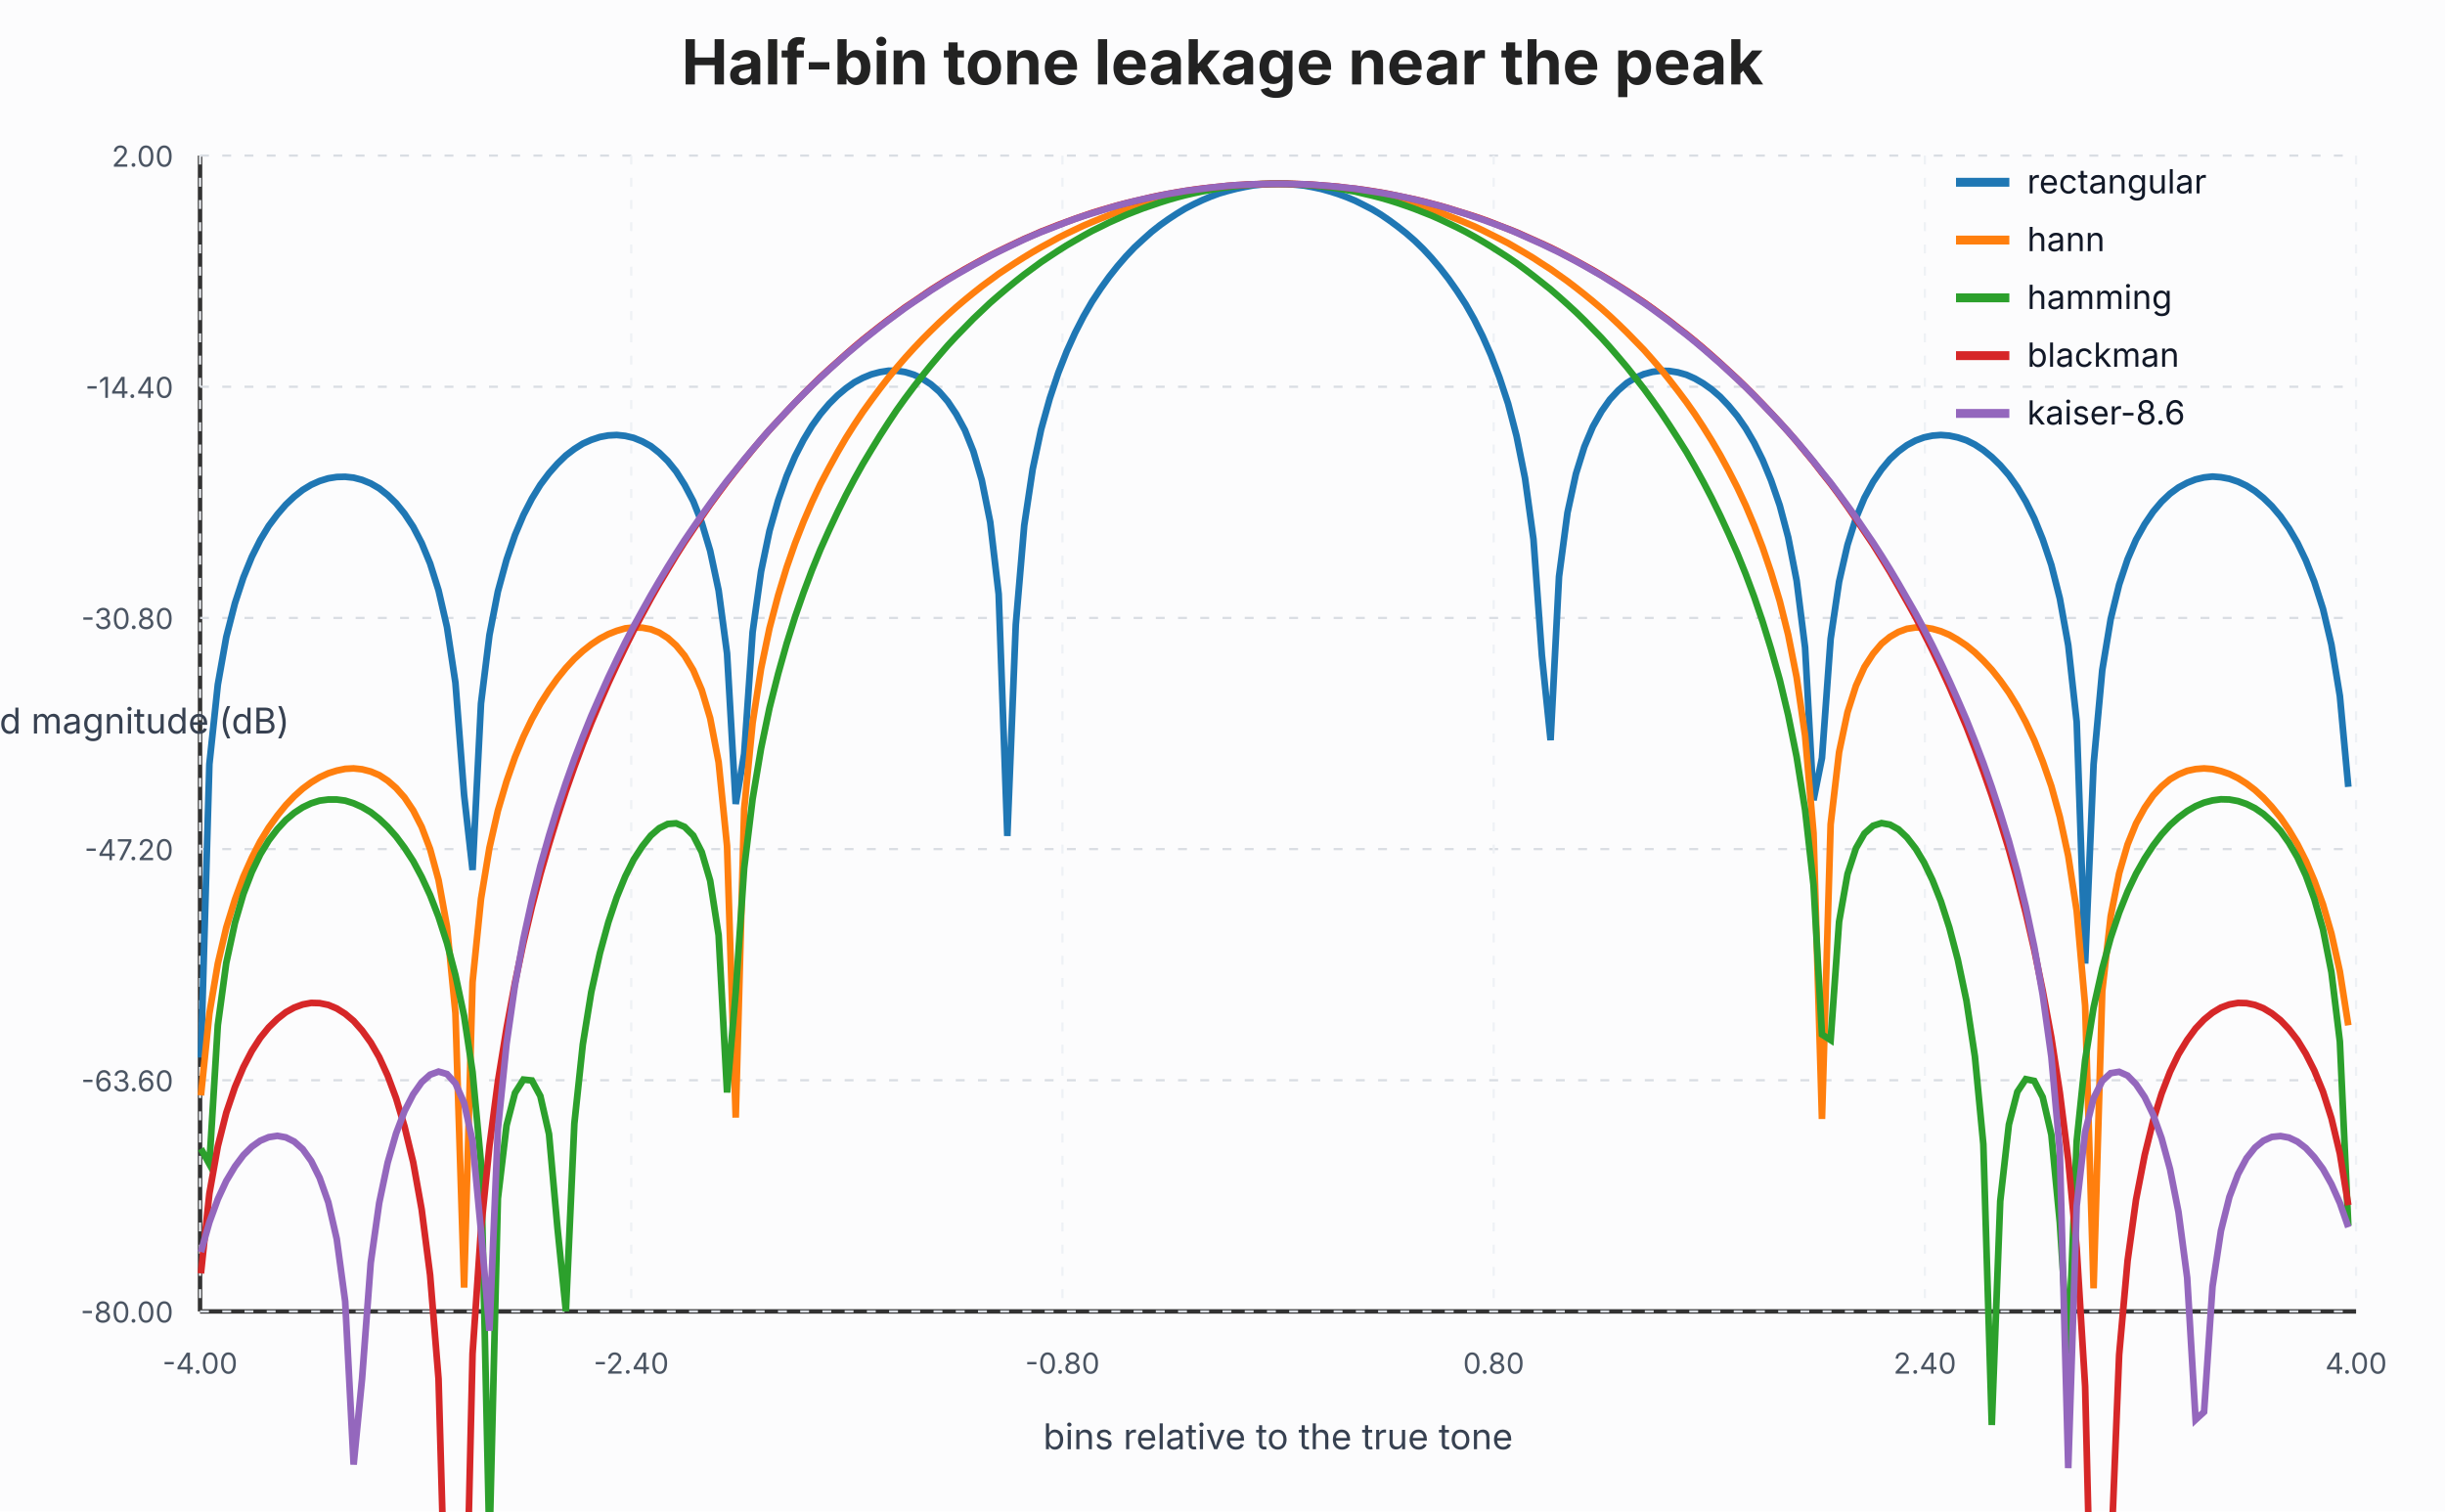
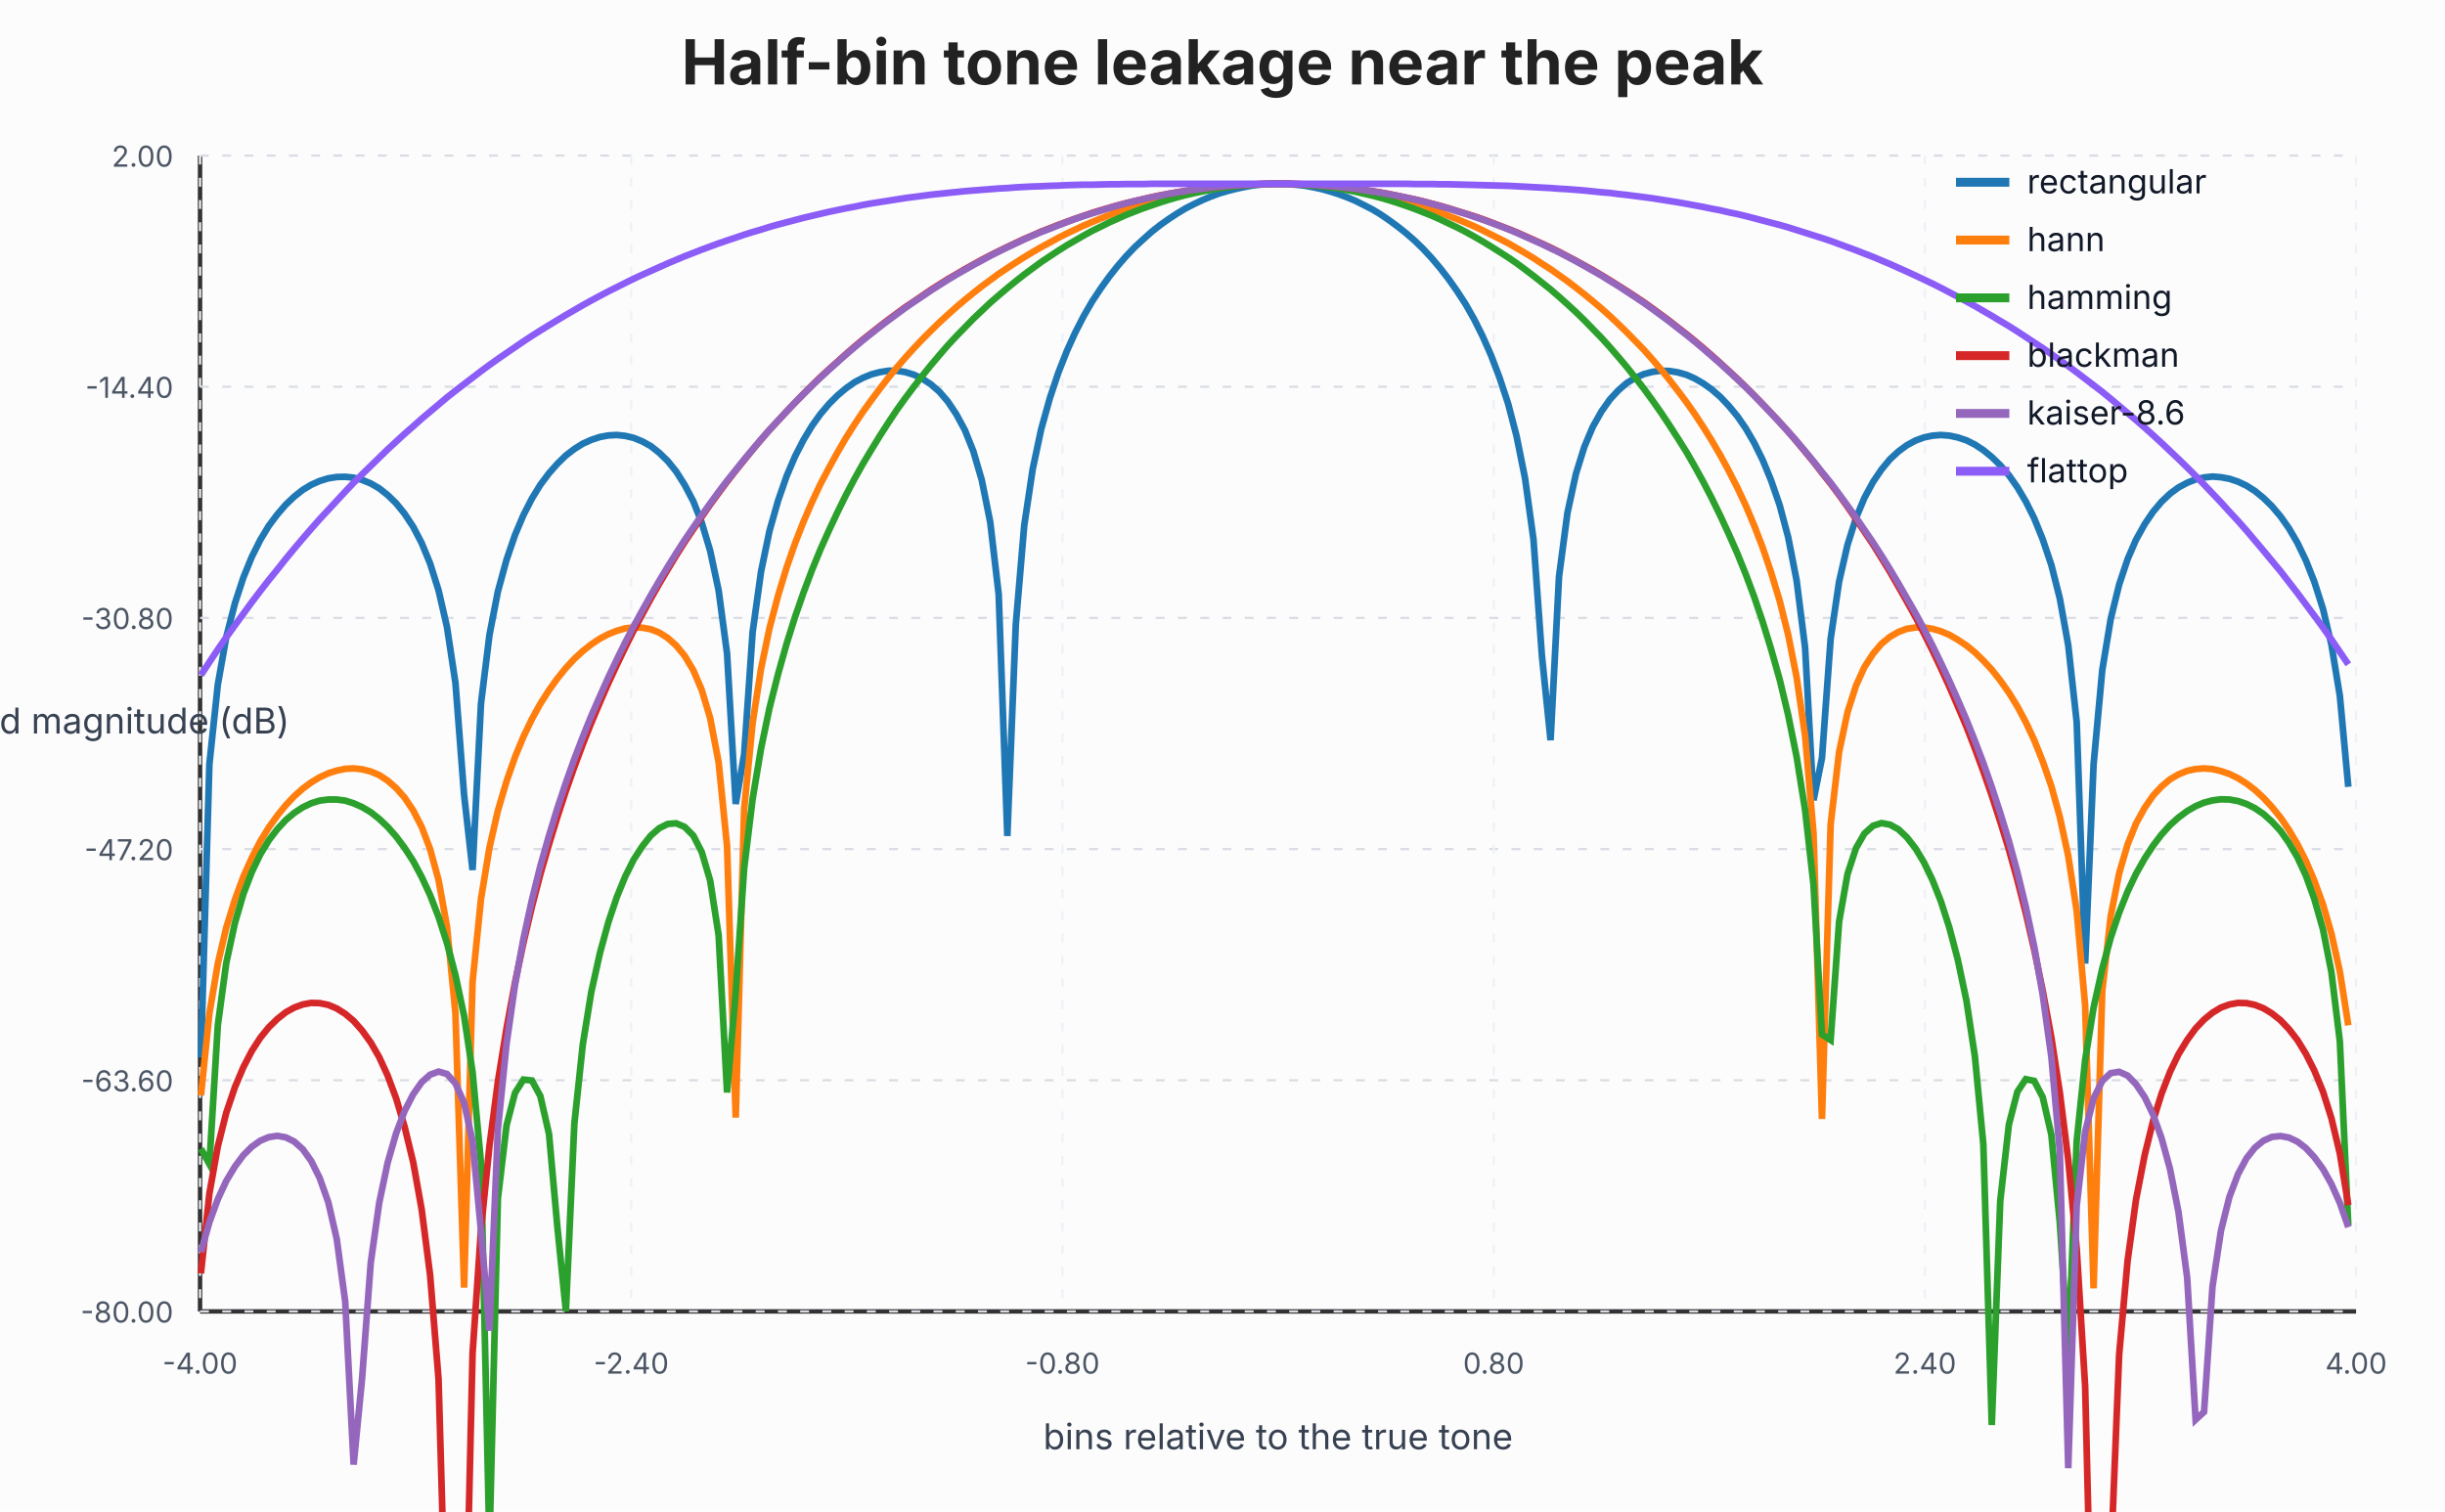
<svg xmlns="http://www.w3.org/2000/svg" width="1100" height="680" viewBox="0 0 1100 680">
  <rect width="1100" height="680" fill="#fcfcfd" />
  <text x="550.0" y="38.0" fill="#222" font-size="28" font-family="Inter, Arial, sans-serif" text-anchor="middle" font-weight="700">Half-bin tone leakage near the peak</text>
  <line x1="90.0" y1="70.0" x2="90.0" y2="590.0" stroke="#333" stroke-width="2" />
  <line x1="90.0" y1="590.0" x2="1060.0" y2="590.0" stroke="#333" stroke-width="2" />
  <line x1="90.0" y1="590.0" x2="1060.0" y2="590.0" stroke="#d9dde3" stroke-width="1" stroke-dasharray="4 6" />
  <text x="78.0" y="595.0" fill="#4b5563" font-size="13" font-family="Inter, Arial, sans-serif" text-anchor="end" font-weight="normal">-80.00</text>
  <line x1="90.0" y1="486.0" x2="1060.0" y2="486.0" stroke="#d9dde3" stroke-width="1" stroke-dasharray="4 6" />
  <text x="78.0" y="491.0" fill="#4b5563" font-size="13" font-family="Inter, Arial, sans-serif" text-anchor="end" font-weight="normal">-63.60</text>
  <line x1="90.0" y1="382.0" x2="1060.0" y2="382.0" stroke="#d9dde3" stroke-width="1" stroke-dasharray="4 6" />
  <text x="78.0" y="387.0" fill="#4b5563" font-size="13" font-family="Inter, Arial, sans-serif" text-anchor="end" font-weight="normal">-47.20</text>
  <line x1="90.0" y1="278.0" x2="1060.0" y2="278.0" stroke="#d9dde3" stroke-width="1" stroke-dasharray="4 6" />
  <text x="78.0" y="283.0" fill="#4b5563" font-size="13" font-family="Inter, Arial, sans-serif" text-anchor="end" font-weight="normal">-30.80</text>
  <line x1="90.0" y1="174.0" x2="1060.0" y2="174.0" stroke="#d9dde3" stroke-width="1" stroke-dasharray="4 6" />
  <text x="78.0" y="179.0" fill="#4b5563" font-size="13" font-family="Inter, Arial, sans-serif" text-anchor="end" font-weight="normal">-14.40</text>
  <line x1="90.0" y1="70.0" x2="1060.0" y2="70.0" stroke="#d9dde3" stroke-width="1" stroke-dasharray="4 6" />
  <text x="78.0" y="75.0" fill="#4b5563" font-size="13" font-family="Inter, Arial, sans-serif" text-anchor="end" font-weight="normal">2.00</text>
  <line x1="90.0" y1="70.0" x2="90.0" y2="590.0" stroke="#eef1f5" stroke-width="1" stroke-dasharray="4 6" />
  <text x="90.0" y="618.0" fill="#4b5563" font-size="13" font-family="Inter, Arial, sans-serif" text-anchor="middle" font-weight="normal">-4.00</text>
  <line x1="284.0" y1="70.0" x2="284.0" y2="590.0" stroke="#eef1f5" stroke-width="1" stroke-dasharray="4 6" />
  <text x="284.0" y="618.0" fill="#4b5563" font-size="13" font-family="Inter, Arial, sans-serif" text-anchor="middle" font-weight="normal">-2.40</text>
  <line x1="478.0" y1="70.0" x2="478.0" y2="590.0" stroke="#eef1f5" stroke-width="1" stroke-dasharray="4 6" />
  <text x="478.0" y="618.0" fill="#4b5563" font-size="13" font-family="Inter, Arial, sans-serif" text-anchor="middle" font-weight="normal">-0.80</text>
  <line x1="672.0" y1="70.0" x2="672.0" y2="590.0" stroke="#eef1f5" stroke-width="1" stroke-dasharray="4 6" />
  <text x="672.0" y="618.0" fill="#4b5563" font-size="13" font-family="Inter, Arial, sans-serif" text-anchor="middle" font-weight="normal">0.80</text>
  <line x1="866.0" y1="70.0" x2="866.0" y2="590.0" stroke="#eef1f5" stroke-width="1" stroke-dasharray="4 6" />
  <text x="866.0" y="618.0" fill="#4b5563" font-size="13" font-family="Inter, Arial, sans-serif" text-anchor="middle" font-weight="normal">2.40</text>
  <line x1="1060.0" y1="70.0" x2="1060.0" y2="590.0" stroke="#eef1f5" stroke-width="1" stroke-dasharray="4 6" />
  <text x="1060.0" y="618.0" fill="#4b5563" font-size="13" font-family="Inter, Arial, sans-serif" text-anchor="middle" font-weight="normal">4.00</text>
  <polyline fill="none" stroke="#1f77b4" stroke-width="3" points="90.4,475.8 94.2,343.8 98.0,308.0 101.8,286.6 105.7,271.4 109.5,259.8 113.3,250.5 117.1,242.9 120.9,236.6 124.8,231.4 128.6,227.0 132.4,223.4 136.2,220.4 140.0,218.1 143.8,216.4 147.7,215.2 151.5,214.6 155.3,214.5 159.1,214.9 162.9,215.9 166.8,217.5 170.6,219.7 174.4,222.7 178.2,226.4 182.0,231.1 185.9,237.0 189.7,244.3 193.5,253.5 197.3,265.6 201.1,282.1 204.9,307.2 208.8,357.7 212.6,391.4 216.4,316.5 220.2,285.7 224.0,266.1 227.9,251.8 231.7,240.7 235.5,231.7 239.3,224.3 243.1,218.1 247.0,212.9 250.8,208.6 254.6,204.9 258.4,202.0 262.2,199.6 266.0,197.9 269.9,196.6 273.7,195.9 277.5,195.7 281.3,196.1 285.1,197.0 289.0,198.6 292.8,200.7 296.6,203.7 300.4,207.4 304.2,212.1 308.0,218.1 311.9,225.5 315.7,235.1 319.5,247.8 323.3,265.6 327.1,294.0 331.0,361.7 334.8,339.2 338.6,284.4 342.4,257.1 346.2,238.8 350.1,225.1 353.9,214.2 357.7,205.3 361.5,197.9 365.3,191.6 369.1,186.3 373.0,181.7 376.8,177.9 380.6,174.7 384.4,172.0 388.2,170.0 392.1,168.4 395.9,167.4 399.7,166.8 403.5,166.8 407.3,167.4 411.2,168.6 415.0,170.4 418.8,172.9 422.6,176.2 426.4,180.6 430.2,186.3 434.1,193.5 437.9,203.0 441.7,216.0 445.5,234.9 449.3,267.3 453.2,376.1 457.0,281.0 460.8,236.4 464.6,211.1 468.4,193.2 472.3,179.2 476.1,167.8 479.9,158.1 483.7,149.7 487.5,142.3 491.3,135.7 495.2,129.8 499.0,124.5 502.8,119.7 506.6,115.3 510.4,111.3 514.3,107.7 518.1,104.3 521.9,101.3 525.7,98.6 529.5,96.1 533.3,93.8 537.2,91.8 541.0,90.0 544.8,88.4 548.6,87.0 552.4,85.9 556.3,84.9 560.1,84.1 563.9,83.4 567.7,83.0 571.5,82.8 575.4,82.7 579.2,82.8 583.0,83.1 586.8,83.5 590.6,84.2 594.4,85.0 598.3,86.1 602.1,87.3 605.9,88.7 609.7,90.3 613.5,92.2 617.4,94.2 621.2,96.5 625.0,99.1 628.8,101.9 632.6,104.9 636.5,108.3 640.3,112.0 644.1,116.1 647.9,120.6 651.7,125.5 655.5,130.9 659.4,136.9 663.2,143.6 667.0,151.2 670.8,159.8 674.6,169.8 678.5,181.6 682.3,196.2 686.1,215.1 689.9,242.6 693.7,295.0 697.6,333.0 701.4,259.4 705.2,230.7 709.0,213.2 712.8,201.0 716.6,192.0 720.5,185.1 724.3,179.7 728.1,175.6 731.9,172.3 735.7,170.0 739.6,168.3 743.4,167.3 747.2,166.8 751.0,166.9 754.8,167.5 758.7,168.6 762.5,170.3 766.3,172.5 770.1,175.2 773.9,178.5 777.7,182.5 781.6,187.2 785.4,192.7 789.2,199.2 793.0,206.9 796.8,216.1 800.7,227.4 804.5,241.7 808.3,261.2 812.1,291.3 815.9,360.0 819.7,341.0 823.6,287.4 827.4,261.7 831.2,245.1 835.0,233.1 838.8,224.0 842.7,216.8 846.5,211.2 850.3,206.6 854.1,203.1 857.9,200.3 861.8,198.2 865.6,196.8 869.4,196.0 873.2,195.7 877.0,196.0 880.8,196.8 884.7,198.1 888.5,200.0 892.3,202.5 896.1,205.6 899.9,209.3 903.8,213.8 907.6,219.2 911.4,225.6 915.2,233.2 919.0,242.6 922.9,254.2 926.7,269.2 930.5,290.3 934.3,324.8 938.1,433.5 941.9,343.9 945.8,301.5 949.6,278.5 953.4,263.0 957.2,251.6 961.0,242.8 964.9,235.8 968.7,230.2 972.5,225.7 976.3,222.1 980.1,219.3 984.0,217.2 987.8,215.7 991.6,214.8 995.4,214.4 999.2,214.7 1003.0,215.4 1006.9,216.7 1010.7,218.5 1014.5,220.9 1018.3,224.0 1022.1,227.7 1026.0,232.3 1029.8,237.7 1033.6,244.2 1037.4,252.1 1041.2,261.7 1045.1,273.9 1048.9,290.0 1052.7,313.1 1056.5,354.0" />
  <polyline fill="none" stroke="#ff7f0e" stroke-width="3" points="90.4,492.8 94.2,456.0 98.0,433.5 101.8,417.3 105.7,404.7 109.5,394.4 113.3,385.9 117.1,378.5 120.9,372.3 124.8,366.9 128.6,362.2 132.4,358.2 136.2,354.8 140.0,352.0 143.8,349.7 147.7,347.9 151.5,346.7 155.3,345.9 159.1,345.7 162.9,346.1 166.8,347.1 170.6,348.7 174.4,351.2 178.2,354.5 182.0,358.8 185.9,364.6 189.7,372.0 193.5,382.0 197.3,395.9 201.1,416.9 204.9,455.8 208.8,579.3 212.6,441.8 216.4,404.4 220.2,381.4 224.0,364.7 227.9,351.5 231.7,340.6 235.5,331.4 239.3,323.5 243.1,316.6 247.0,310.5 250.8,305.2 254.6,300.5 258.4,296.4 262.2,292.9 266.0,289.9 269.9,287.3 273.7,285.3 277.5,283.8 281.3,282.7 285.1,282.3 289.0,282.4 292.8,283.1 296.6,284.6 300.4,287.0 304.2,290.4 308.0,295.0 311.9,301.5 315.7,310.4 319.5,323.1 323.3,342.9 327.1,380.6 331.0,502.8 334.8,364.0 338.6,325.2 342.4,300.8 346.2,282.6 350.1,267.8 353.9,255.3 357.7,244.4 361.5,234.7 365.3,225.9 369.1,217.8 373.0,210.4 376.8,203.5 380.6,197.0 384.4,191.0 388.2,185.3 392.1,179.9 395.9,174.8 399.7,169.9 403.5,165.3 407.3,160.9 411.2,156.6 415.0,152.6 418.8,148.8 422.6,145.1 426.4,141.6 430.2,138.2 434.1,134.9 437.9,131.8 441.7,128.8 445.5,126.0 449.3,123.2 453.2,120.6 457.0,118.1 460.8,115.7 464.6,113.4 468.4,111.2 472.3,109.1 476.1,107.0 479.9,105.1 483.7,103.3 487.5,101.5 491.3,99.9 495.2,98.3 499.0,96.8 502.8,95.4 506.6,94.0 510.4,92.8 514.3,91.6 518.1,90.5 521.9,89.5 525.7,88.5 529.5,87.6 533.3,86.8 537.2,86.1 541.0,85.4 544.8,84.9 548.6,84.3 552.4,83.9 556.3,83.5 560.1,83.2 563.9,83.0 567.7,82.8 571.5,82.7 575.4,82.7 579.2,82.7 583.0,82.8 586.8,83.0 590.6,83.3 594.4,83.6 598.3,84.0 602.1,84.4 605.9,85.0 609.7,85.6 613.5,86.2 617.4,87.0 621.2,87.8 625.0,88.7 628.8,89.7 632.6,90.7 636.5,91.8 640.3,93.0 644.1,94.3 647.9,95.6 651.7,97.1 655.5,98.6 659.4,100.2 663.2,101.8 667.0,103.6 670.8,105.5 674.6,107.4 678.5,109.4 682.3,111.6 686.1,113.8 689.9,116.1 693.7,118.6 697.6,121.1 701.4,123.8 705.2,126.5 709.0,129.4 712.8,132.4 716.6,135.5 720.5,138.8 724.3,142.2 728.1,145.8 731.9,149.5 735.7,153.4 739.6,157.4 743.4,161.7 747.2,166.1 751.0,170.8 754.8,175.7 758.7,180.9 762.5,186.3 766.3,192.1 770.1,198.2 773.9,204.7 777.7,211.7 781.6,219.3 785.4,227.4 789.2,236.4 793.0,246.3 796.8,257.5 800.7,270.4 804.5,285.6 808.3,304.7 812.1,330.9 815.9,374.8 819.7,503.4 823.6,370.9 827.4,338.4 831.2,320.4 835.0,308.5 838.8,300.1 842.7,294.1 846.5,289.6 850.3,286.5 854.1,284.3 857.9,282.9 861.8,282.3 865.6,282.3 869.4,282.9 873.2,284.0 877.0,285.6 880.8,287.8 884.7,290.4 888.5,293.5 892.3,297.2 896.1,301.3 899.9,306.1 903.8,311.6 907.6,317.8 911.4,324.9 915.2,333.0 919.0,342.5 922.9,353.7 926.7,367.5 930.5,385.1 934.3,409.8 938.1,452.4 941.9,579.6 945.8,445.9 949.6,412.2 953.4,392.9 957.2,379.9 961.0,370.5 964.9,363.4 968.7,357.9 972.5,353.8 976.3,350.6 980.1,348.4 984.0,346.8 987.8,346.0 991.6,345.7 995.4,346.0 999.2,346.9 1003.0,348.2 1006.9,350.1 1010.7,352.5 1014.5,355.4 1018.3,358.9 1022.1,363.0 1026.0,367.8 1029.8,373.4 1033.6,379.8 1037.4,387.3 1041.2,396.2 1045.1,406.9 1048.9,420.0 1052.7,437.1 1056.5,461.3" />
  <polyline fill="none" stroke="#2ca02c" stroke-width="3" points="90.4,516.8 94.2,523.7 98.0,461.2 101.8,433.2 105.7,415.2 109.5,402.2 113.3,392.3 117.1,384.4 120.9,378.1 124.8,373.0 128.6,368.9 132.4,365.7 136.2,363.2 140.0,361.4 143.8,360.2 147.7,359.7 151.5,359.7 155.3,360.2 159.1,361.4 162.9,363.1 166.8,365.4 170.6,368.4 174.4,372.0 178.2,376.3 182.0,381.4 185.9,387.4 189.7,394.5 193.5,402.7 197.3,412.5 201.1,424.3 204.9,438.7 208.8,457.1 212.6,482.3 216.4,523.2 220.2,695.2 224.0,539.2 227.9,506.3 231.7,491.7 235.5,485.7 239.3,486.1 243.1,493.1 247.0,510.2 250.8,552.4 254.6,589.9 258.4,505.5 262.2,469.9 266.0,446.4 269.9,428.8 273.7,414.9 277.5,403.6 281.3,394.3 285.1,386.7 289.0,380.7 292.8,375.9 296.6,372.6 300.4,370.7 304.2,370.4 308.0,372.0 311.9,375.9 315.7,383.3 319.5,396.2 323.3,420.7 327.1,491.5 331.0,446.4 334.8,390.6 338.6,359.4 342.4,336.7 346.2,318.5 350.1,303.1 353.9,289.6 357.7,277.5 361.5,266.6 365.3,256.5 369.1,247.2 373.0,238.5 376.8,230.4 380.6,222.7 384.4,215.5 388.2,208.7 392.1,202.2 395.9,196.0 399.7,190.1 403.5,184.4 407.3,179.1 411.2,173.9 415.0,169.0 418.8,164.3 422.6,159.8 426.4,155.4 430.2,151.3 434.1,147.3 437.9,143.4 441.7,139.8 445.5,136.2 449.3,132.9 453.2,129.6 457.0,126.5 460.8,123.5 464.6,120.7 468.4,117.9 472.3,115.3 476.1,112.8 479.9,110.4 483.7,108.2 487.5,106.0 491.3,103.9 495.2,102.0 499.0,100.1 502.8,98.4 506.6,96.7 510.4,95.2 514.3,93.7 518.1,92.4 521.9,91.1 525.7,89.9 529.5,88.8 533.3,87.8 537.2,86.9 541.0,86.1 544.8,85.4 548.6,84.7 552.4,84.2 556.3,83.7 560.1,83.3 563.9,83.0 567.7,82.8 571.5,82.7 575.4,82.7 579.2,82.7 583.0,82.9 586.8,83.1 590.6,83.4 594.4,83.8 598.3,84.3 602.1,84.8 605.9,85.5 609.7,86.2 613.5,87.1 617.4,88.0 621.2,89.0 625.0,90.1 628.8,91.3 632.6,92.6 636.5,94.0 640.3,95.5 644.1,97.0 647.9,98.7 651.7,100.5 655.5,102.3 659.4,104.3 663.2,106.4 667.0,108.6 670.8,110.9 674.6,113.3 678.5,115.8 682.3,118.4 686.1,121.2 689.9,124.1 693.7,127.1 697.6,130.2 701.4,133.5 705.2,136.9 709.0,140.4 712.8,144.1 716.6,148.0 720.5,152.0 724.3,156.2 728.1,160.6 731.9,165.1 735.7,169.9 739.6,174.9 743.4,180.1 747.2,185.5 751.0,191.2 754.8,197.1 758.7,203.3 762.5,209.9 766.3,216.8 770.1,224.1 773.9,231.9 777.7,240.1 781.6,248.9 785.4,258.3 789.2,268.5 793.0,279.7 796.8,292.0 800.7,305.8 804.5,321.7 808.3,340.5 812.1,364.3 815.9,398.1 819.7,465.4 823.6,467.9 827.4,414.7 831.2,393.2 835.0,381.6 838.8,375.0 842.7,371.5 846.5,370.3 850.3,371.0 854.1,373.1 857.9,376.7 861.8,381.7 865.6,388.0 869.4,395.9 873.2,405.5 877.0,417.3 880.8,431.7 884.7,450.2 888.5,475.3 892.3,514.8 896.1,641.1 899.9,540.4 903.8,505.9 907.6,491.2 911.4,485.5 915.2,486.3 919.0,493.6 922.9,510.5 926.7,550.0 930.5,609.1 934.3,513.4 938.1,476.9 941.9,453.3 945.8,435.8 949.6,421.9 953.4,410.6 957.2,401.1 961.0,393.1 964.9,386.2 968.7,380.4 972.5,375.4 976.3,371.2 980.1,367.8 984.0,364.9 987.8,362.7 991.6,361.1 995.4,360.1 999.2,359.6 1003.0,359.7 1006.9,360.4 1010.7,361.7 1014.5,363.6 1018.3,366.2 1022.1,369.6 1026.0,373.8 1029.8,379.2 1033.6,385.7 1037.4,393.9 1041.2,404.4 1045.1,418.1 1048.9,437.4 1052.7,468.6 1056.5,551.4" />
  <polyline fill="none" stroke="#d62728" stroke-width="3" points="90.4,572.9 94.2,537.0 98.0,515.7 101.8,500.6 105.7,489.1 109.5,480.1 113.3,472.8 117.1,466.9 120.9,462.2 124.8,458.4 128.6,455.4 132.4,453.3 136.2,451.9 140.0,451.2 143.8,451.3 147.7,452.1 151.5,453.7 155.3,456.1 159.1,459.3 162.9,463.6 166.8,469.0 170.6,475.6 174.4,483.9 178.2,494.1 182.0,506.8 185.9,522.9 189.7,544.1 193.5,573.6 197.3,620.4 201.1,753.5 204.9,693.0 208.8,772.1 212.6,609.0 216.4,553.2 220.2,515.6 224.0,486.6 227.9,462.6 231.7,442.1 235.5,424.1 239.3,407.9 243.1,393.3 247.0,379.8 250.8,367.4 254.6,355.8 258.4,345.0 262.2,334.8 266.0,325.2 269.9,316.0 273.7,307.3 277.5,299.1 281.3,291.2 285.1,283.6 289.0,276.3 292.8,269.3 296.6,262.6 300.4,256.2 304.2,249.9 308.0,243.9 311.9,238.1 315.7,232.5 319.5,227.0 323.3,221.8 327.1,216.7 331.0,211.7 334.8,207.0 338.6,202.3 342.4,197.8 346.2,193.4 350.1,189.2 353.9,185.1 357.7,181.1 361.5,177.2 365.3,173.4 369.1,169.7 373.0,166.1 376.8,162.7 380.6,159.3 384.4,156.0 388.2,152.8 392.1,149.7 395.9,146.7 399.7,143.8 403.5,141.0 407.3,138.2 411.2,135.6 415.0,133.0 418.8,130.4 422.6,128.0 426.4,125.6 430.2,123.4 434.1,121.1 437.9,119.0 441.7,116.9 445.5,114.9 449.3,113.0 453.2,111.1 457.0,109.3 460.8,107.5 464.6,105.9 468.4,104.2 472.3,102.7 476.1,101.2 479.9,99.8 483.7,98.4 487.5,97.1 491.3,95.8 495.2,94.6 499.0,93.5 502.8,92.4 506.6,91.4 510.4,90.5 514.3,89.6 518.1,88.7 521.9,87.9 525.7,87.2 529.5,86.5 533.3,85.9 537.2,85.3 541.0,84.8 544.8,84.4 548.6,84.0 552.4,83.6 556.3,83.3 560.1,83.1 563.9,82.9 567.7,82.8 571.5,82.7 575.4,82.7 579.2,82.7 583.0,82.8 586.8,82.9 590.6,83.1 594.4,83.4 598.3,83.7 602.1,84.0 605.9,84.5 609.7,84.9 613.5,85.4 617.4,86.0 621.2,86.6 625.0,87.3 628.8,88.1 632.6,88.9 636.5,89.7 640.3,90.6 644.1,91.6 647.9,92.6 651.7,93.7 655.5,94.9 659.4,96.1 663.2,97.3 667.0,98.6 670.8,100.0 674.6,101.5 678.5,103.0 682.3,104.5 686.1,106.2 689.9,107.9 693.7,109.6 697.6,111.4 701.4,113.3 705.2,115.3 709.0,117.3 712.8,119.4 716.6,121.5 720.5,123.8 724.3,126.1 728.1,128.5 731.9,130.9 735.7,133.4 739.6,136.0 743.4,138.7 747.2,141.5 751.0,144.3 754.8,147.3 758.7,150.3 762.5,153.4 766.3,156.6 770.1,159.9 773.9,163.3 777.7,166.8 781.6,170.4 785.4,174.1 789.2,177.9 793.0,181.8 796.8,185.8 800.7,190.0 804.5,194.2 808.3,198.6 812.1,203.2 815.9,207.8 819.7,212.7 823.6,217.6 827.4,222.7 831.2,228.0 835.0,233.5 838.8,239.2 842.7,245.0 846.5,251.1 850.3,257.3 854.1,263.9 857.9,270.6 861.8,277.6 865.6,285.0 869.4,292.6 873.2,300.6 877.0,308.9 880.8,317.7 884.7,326.9 888.5,336.7 892.3,347.0 896.1,357.9 899.9,369.6 903.8,382.2 907.6,395.9 911.4,410.8 915.2,427.3 919.0,445.7 922.9,466.8 926.7,491.5 930.5,521.8 934.3,561.7 938.1,623.7 941.9,778.6 945.8,697.0 949.6,703.7 953.4,609.5 957.2,567.2 961.0,539.7 964.9,519.6 968.7,504.2 972.5,492.0 976.3,482.2 980.1,474.3 984.0,467.9 987.8,462.7 991.6,458.7 995.4,455.6 999.2,453.3 1003.0,451.9 1006.9,451.2 1010.7,451.3 1014.5,452.1 1018.3,453.6 1022.1,455.9 1026.0,459.0 1029.8,463.0 1033.6,467.9 1037.4,474.1 1041.2,481.6 1045.1,491.1 1048.9,503.1 1052.7,519.0 1056.5,542.2" />
  <polyline fill="none" stroke="#9467bd" stroke-width="3" points="90.4,563.3 94.2,549.9 98.0,539.5 101.8,531.3 105.7,524.8 109.5,519.7 113.3,515.9 117.1,513.2 120.9,511.6 124.8,511.0 128.6,511.7 132.4,513.6 136.2,517.0 140.0,522.3 143.8,529.9 147.7,540.9 151.5,557.4 155.3,585.5 159.1,658.9 162.9,620.2 166.8,568.1 170.6,541.2 174.4,523.1 178.2,509.9 182.0,499.9 185.9,492.3 189.7,486.9 193.5,483.5 197.3,482.1 201.1,483.2 204.9,487.4 208.8,496.2 212.6,513.4 216.4,553.8 220.2,598.7 224.0,508.0 227.9,469.6 231.7,443.1 235.5,422.3 239.3,404.9 243.1,389.6 247.0,375.9 250.8,363.5 254.6,352.1 258.4,341.4 262.2,331.5 266.0,322.1 269.9,313.2 273.7,304.7 277.5,296.7 281.3,289.0 285.1,281.7 289.0,274.6 292.8,267.8 296.6,261.3 300.4,255.0 304.2,248.9 308.0,243.0 311.9,237.3 315.7,231.8 319.5,226.5 323.3,221.3 327.1,216.3 331.0,211.5 334.8,206.7 338.6,202.2 342.4,197.7 346.2,193.4 350.1,189.2 353.9,185.1 357.7,181.1 361.5,177.3 365.3,173.5 369.1,169.9 373.0,166.3 376.8,162.9 380.6,159.5 384.4,156.3 388.2,153.1 392.1,150.0 395.9,147.0 399.7,144.1 403.5,141.3 407.3,138.5 411.2,135.8 415.0,133.3 418.8,130.7 422.6,128.3 426.4,125.9 430.2,123.6 434.1,121.4 437.9,119.2 441.7,117.2 445.5,115.1 449.3,113.2 453.2,111.3 457.0,109.5 460.8,107.7 464.6,106.0 468.4,104.4 472.3,102.9 476.1,101.4 479.9,99.9 483.7,98.5 487.5,97.2 491.3,96.0 495.2,94.8 499.0,93.6 502.8,92.5 506.6,91.5 510.4,90.5 514.3,89.6 518.1,88.8 521.9,88.0 525.7,87.2 529.5,86.6 533.3,85.9 537.2,85.4 541.0,84.9 544.8,84.4 548.6,84.0 552.4,83.6 556.3,83.3 560.1,83.1 563.9,82.9 567.7,82.8 571.5,82.7 575.4,82.7 579.2,82.7 583.0,82.8 586.8,82.9 590.6,83.1 594.4,83.4 598.3,83.7 602.1,84.1 605.9,84.5 609.7,84.9 613.5,85.5 617.4,86.1 621.2,86.7 625.0,87.4 628.8,88.1 632.6,88.9 636.5,89.8 640.3,90.7 644.1,91.7 647.9,92.7 651.7,93.8 655.5,95.0 659.4,96.2 663.2,97.5 667.0,98.8 670.8,100.2 674.6,101.6 678.5,103.1 682.3,104.7 686.1,106.4 689.9,108.1 693.7,109.8 697.6,111.7 701.4,113.5 705.2,115.5 709.0,117.5 712.8,119.6 716.6,121.8 720.5,124.0 724.3,126.4 728.1,128.7 731.9,131.2 735.7,133.7 739.6,136.3 743.4,139.0 747.2,141.8 751.0,144.6 754.8,147.6 758.7,150.6 762.5,153.7 766.3,156.9 770.1,160.2 773.9,163.5 777.7,167.0 781.6,170.6 785.4,174.2 789.2,178.0 793.0,181.9 796.8,185.9 800.7,190.0 804.5,194.2 808.3,198.5 812.1,203.0 815.9,207.6 819.7,212.4 823.6,217.2 827.4,222.3 831.2,227.5 835.0,232.8 838.8,238.4 842.7,244.1 846.5,250.0 850.3,256.1 854.1,262.5 857.9,269.1 861.8,275.9 865.6,283.0 869.4,290.4 873.2,298.2 877.0,306.3 880.8,314.8 884.7,323.8 888.5,333.3 892.3,343.3 896.1,354.1 899.9,365.7 903.8,378.4 907.6,392.3 911.4,407.9 915.2,425.9 919.0,447.5 922.9,475.5 926.7,517.9 930.5,660.5 934.3,542.5 938.1,509.2 941.9,494.1 945.8,486.3 949.6,482.8 953.4,482.2 957.2,483.9 961.0,487.8 964.9,493.6 968.7,501.5 972.5,512.1 976.3,526.0 980.1,545.3 984.0,574.8 987.8,638.7 991.6,635.2 995.4,578.8 999.2,553.7 1003.0,538.5 1006.9,528.2 1010.7,521.1 1014.5,516.3 1018.3,513.2 1022.1,511.5 1026.0,511.1 1029.8,511.8 1033.6,513.6 1037.4,516.5 1041.2,520.6 1045.1,525.9 1048.9,532.7 1052.7,541.2 1056.5,552.1" />
+   <polyline fill="none" stroke="#8b5cf6" stroke-width="3" points="90.4,303.7 94.2,297.9 98.0,292.2 101.8,286.7 105.7,281.3 109.5,276.1 113.3,270.9 117.1,265.9 120.9,261.0 124.8,256.2 128.6,251.4 132.4,246.8 136.2,242.3 140.0,237.9 143.8,233.6 147.7,229.4 151.5,225.3 155.3,221.2 159.1,217.2 162.9,213.4 166.8,209.6 170.6,205.9 174.4,202.2 178.2,198.7 182.0,195.2 185.9,191.8 189.7,188.4 193.5,185.2 197.3,182.0 201.1,178.8 204.9,175.8 208.8,172.8 212.6,169.9 216.4,167.0 220.2,164.2 224.0,161.5 227.9,158.8 231.7,156.2 235.5,153.6 239.3,151.1 243.1,148.7 247.0,146.3 250.8,144.0 254.6,141.7 258.4,139.5 262.2,137.3 266.0,135.2 269.9,133.1 273.7,131.1 277.5,129.2 281.3,127.3 285.1,125.4 289.0,123.6 292.8,121.9 296.6,120.2 300.4,118.5 304.2,116.9 308.0,115.3 311.9,113.8 315.7,112.3 319.5,110.9 323.3,109.5 327.1,108.2 331.0,106.9 334.8,105.6 338.6,104.4 342.4,103.3 346.2,102.1 350.1,101.0 353.9,100.0 357.7,99.0 361.5,98.0 365.3,97.1 369.1,96.2 373.0,95.3 376.8,94.5 380.6,93.7 384.4,93.0 388.2,92.2 392.1,91.5 395.9,90.9 399.7,90.3 403.5,89.7 407.3,89.1 411.2,88.6 415.0,88.1 418.8,87.6 422.6,87.2 426.4,86.8 430.2,86.4 434.1,86.0 437.9,85.7 441.7,85.4 445.5,85.1 449.3,84.8 453.2,84.6 457.0,84.3 460.8,84.1 464.6,83.9 468.4,83.8 472.3,83.6 476.1,83.5 479.9,83.3 483.7,83.2 487.5,83.1 491.3,83.1 495.2,83.0 499.0,82.9 502.8,82.9 506.6,82.8 510.4,82.8 514.3,82.8 518.1,82.7 521.9,82.7 525.7,82.7 529.5,82.7 533.3,82.7 537.2,82.7 541.0,82.7 544.8,82.7 548.6,82.7 552.4,82.7 556.3,82.7 560.1,82.7 563.9,82.7 567.7,82.7 571.5,82.7 575.4,82.7 579.2,82.7 583.0,82.7 586.8,82.7 590.6,82.7 594.4,82.7 598.3,82.7 602.1,82.7 605.9,82.7 609.7,82.7 613.5,82.7 617.4,82.7 621.2,82.7 625.0,82.7 628.8,82.7 632.6,82.7 636.5,82.8 640.3,82.8 644.1,82.8 647.9,82.9 651.7,82.9 655.5,83.0 659.4,83.1 663.2,83.2 667.0,83.3 670.8,83.4 674.6,83.5 678.5,83.6 682.3,83.8 686.1,84.0 689.9,84.2 693.7,84.4 697.6,84.6 701.4,84.9 705.2,85.1 709.0,85.4 712.8,85.7 716.6,86.1 720.5,86.5 724.3,86.8 728.1,87.3 731.9,87.7 735.7,88.2 739.6,88.7 743.4,89.2 747.2,89.8 751.0,90.4 754.8,91.0 758.7,91.7 762.5,92.4 766.3,93.1 770.1,93.9 773.9,94.6 777.7,95.5 781.6,96.3 785.4,97.2 789.2,98.2 793.0,99.2 796.8,100.2 800.7,101.2 804.5,102.3 808.3,103.5 812.1,104.7 815.9,105.9 819.7,107.1 823.6,108.4 827.4,109.8 831.2,111.2 835.0,112.6 838.8,114.1 842.7,115.6 846.5,117.2 850.3,118.8 854.1,120.5 857.9,122.2 861.8,124.0 865.6,125.8 869.4,127.6 873.2,129.5 877.0,131.5 880.8,133.5 884.7,135.6 888.5,137.7 892.3,139.9 896.1,142.1 899.9,144.4 903.8,146.7 907.6,149.1 911.4,151.6 915.2,154.1 919.0,156.6 922.9,159.3 926.7,162.0 930.5,164.7 934.3,167.5 938.1,170.4 941.9,173.3 945.8,176.3 949.6,179.4 953.4,182.6 957.2,185.8 961.0,189.0 964.9,192.4 968.7,195.8 972.5,199.3 976.3,202.9 980.1,206.5 984.0,210.3 987.8,214.1 991.6,218.0 995.4,222.0 999.2,226.0 1003.0,230.2 1006.9,234.4 1010.7,238.7 1014.5,243.2 1018.3,247.7 1022.1,252.3 1026.0,257.0 1029.8,261.9 1033.6,266.8 1037.4,271.9 1041.2,277.0 1045.1,282.3 1048.9,287.7 1052.7,293.3 1056.5,298.9" />
  <line x1="880.0" y1="82.0" x2="904.0" y2="82.0" stroke="#1f77b4" stroke-width="4" />
  <text x="912.0" y="87.0" fill="#111827" font-size="15" font-family="Inter, Arial, sans-serif" text-anchor="start" font-weight="normal">rectangular</text>
  <line x1="880.0" y1="108.0" x2="904.0" y2="108.0" stroke="#ff7f0e" stroke-width="4" />
  <text x="912.0" y="113.0" fill="#111827" font-size="15" font-family="Inter, Arial, sans-serif" text-anchor="start" font-weight="normal">hann</text>
  <line x1="880.0" y1="134.0" x2="904.0" y2="134.0" stroke="#2ca02c" stroke-width="4" />
  <text x="912.0" y="139.0" fill="#111827" font-size="15" font-family="Inter, Arial, sans-serif" text-anchor="start" font-weight="normal">hamming</text>
  <line x1="880.0" y1="160.0" x2="904.0" y2="160.0" stroke="#d62728" stroke-width="4" />
  <text x="912.0" y="165.0" fill="#111827" font-size="15" font-family="Inter, Arial, sans-serif" text-anchor="start" font-weight="normal">blackman</text>
  <line x1="880.0" y1="186.0" x2="904.0" y2="186.0" stroke="#9467bd" stroke-width="4" />
  <text x="912.0" y="191.0" fill="#111827" font-size="15" font-family="Inter, Arial, sans-serif" text-anchor="start" font-weight="normal">kaiser-8.6</text>
+   <line x1="880.0" y1="212.0" x2="904.0" y2="212.0" stroke="#8b5cf6" stroke-width="4" />
+   <text x="912.0" y="217.0" fill="#111827" font-size="15" font-family="Inter, Arial, sans-serif" text-anchor="start" font-weight="normal">flattop</text>
  <text x="575.0" y="652.0" fill="#374151" font-size="16" font-family="Inter, Arial, sans-serif" text-anchor="middle" font-weight="normal">bins relative to the true tone</text>
  <text x="28.0" y="330.0" fill="#374151" font-size="16" font-family="Inter, Arial, sans-serif" text-anchor="middle" font-weight="normal">normalized magnitude (dB)</text>
</svg>
